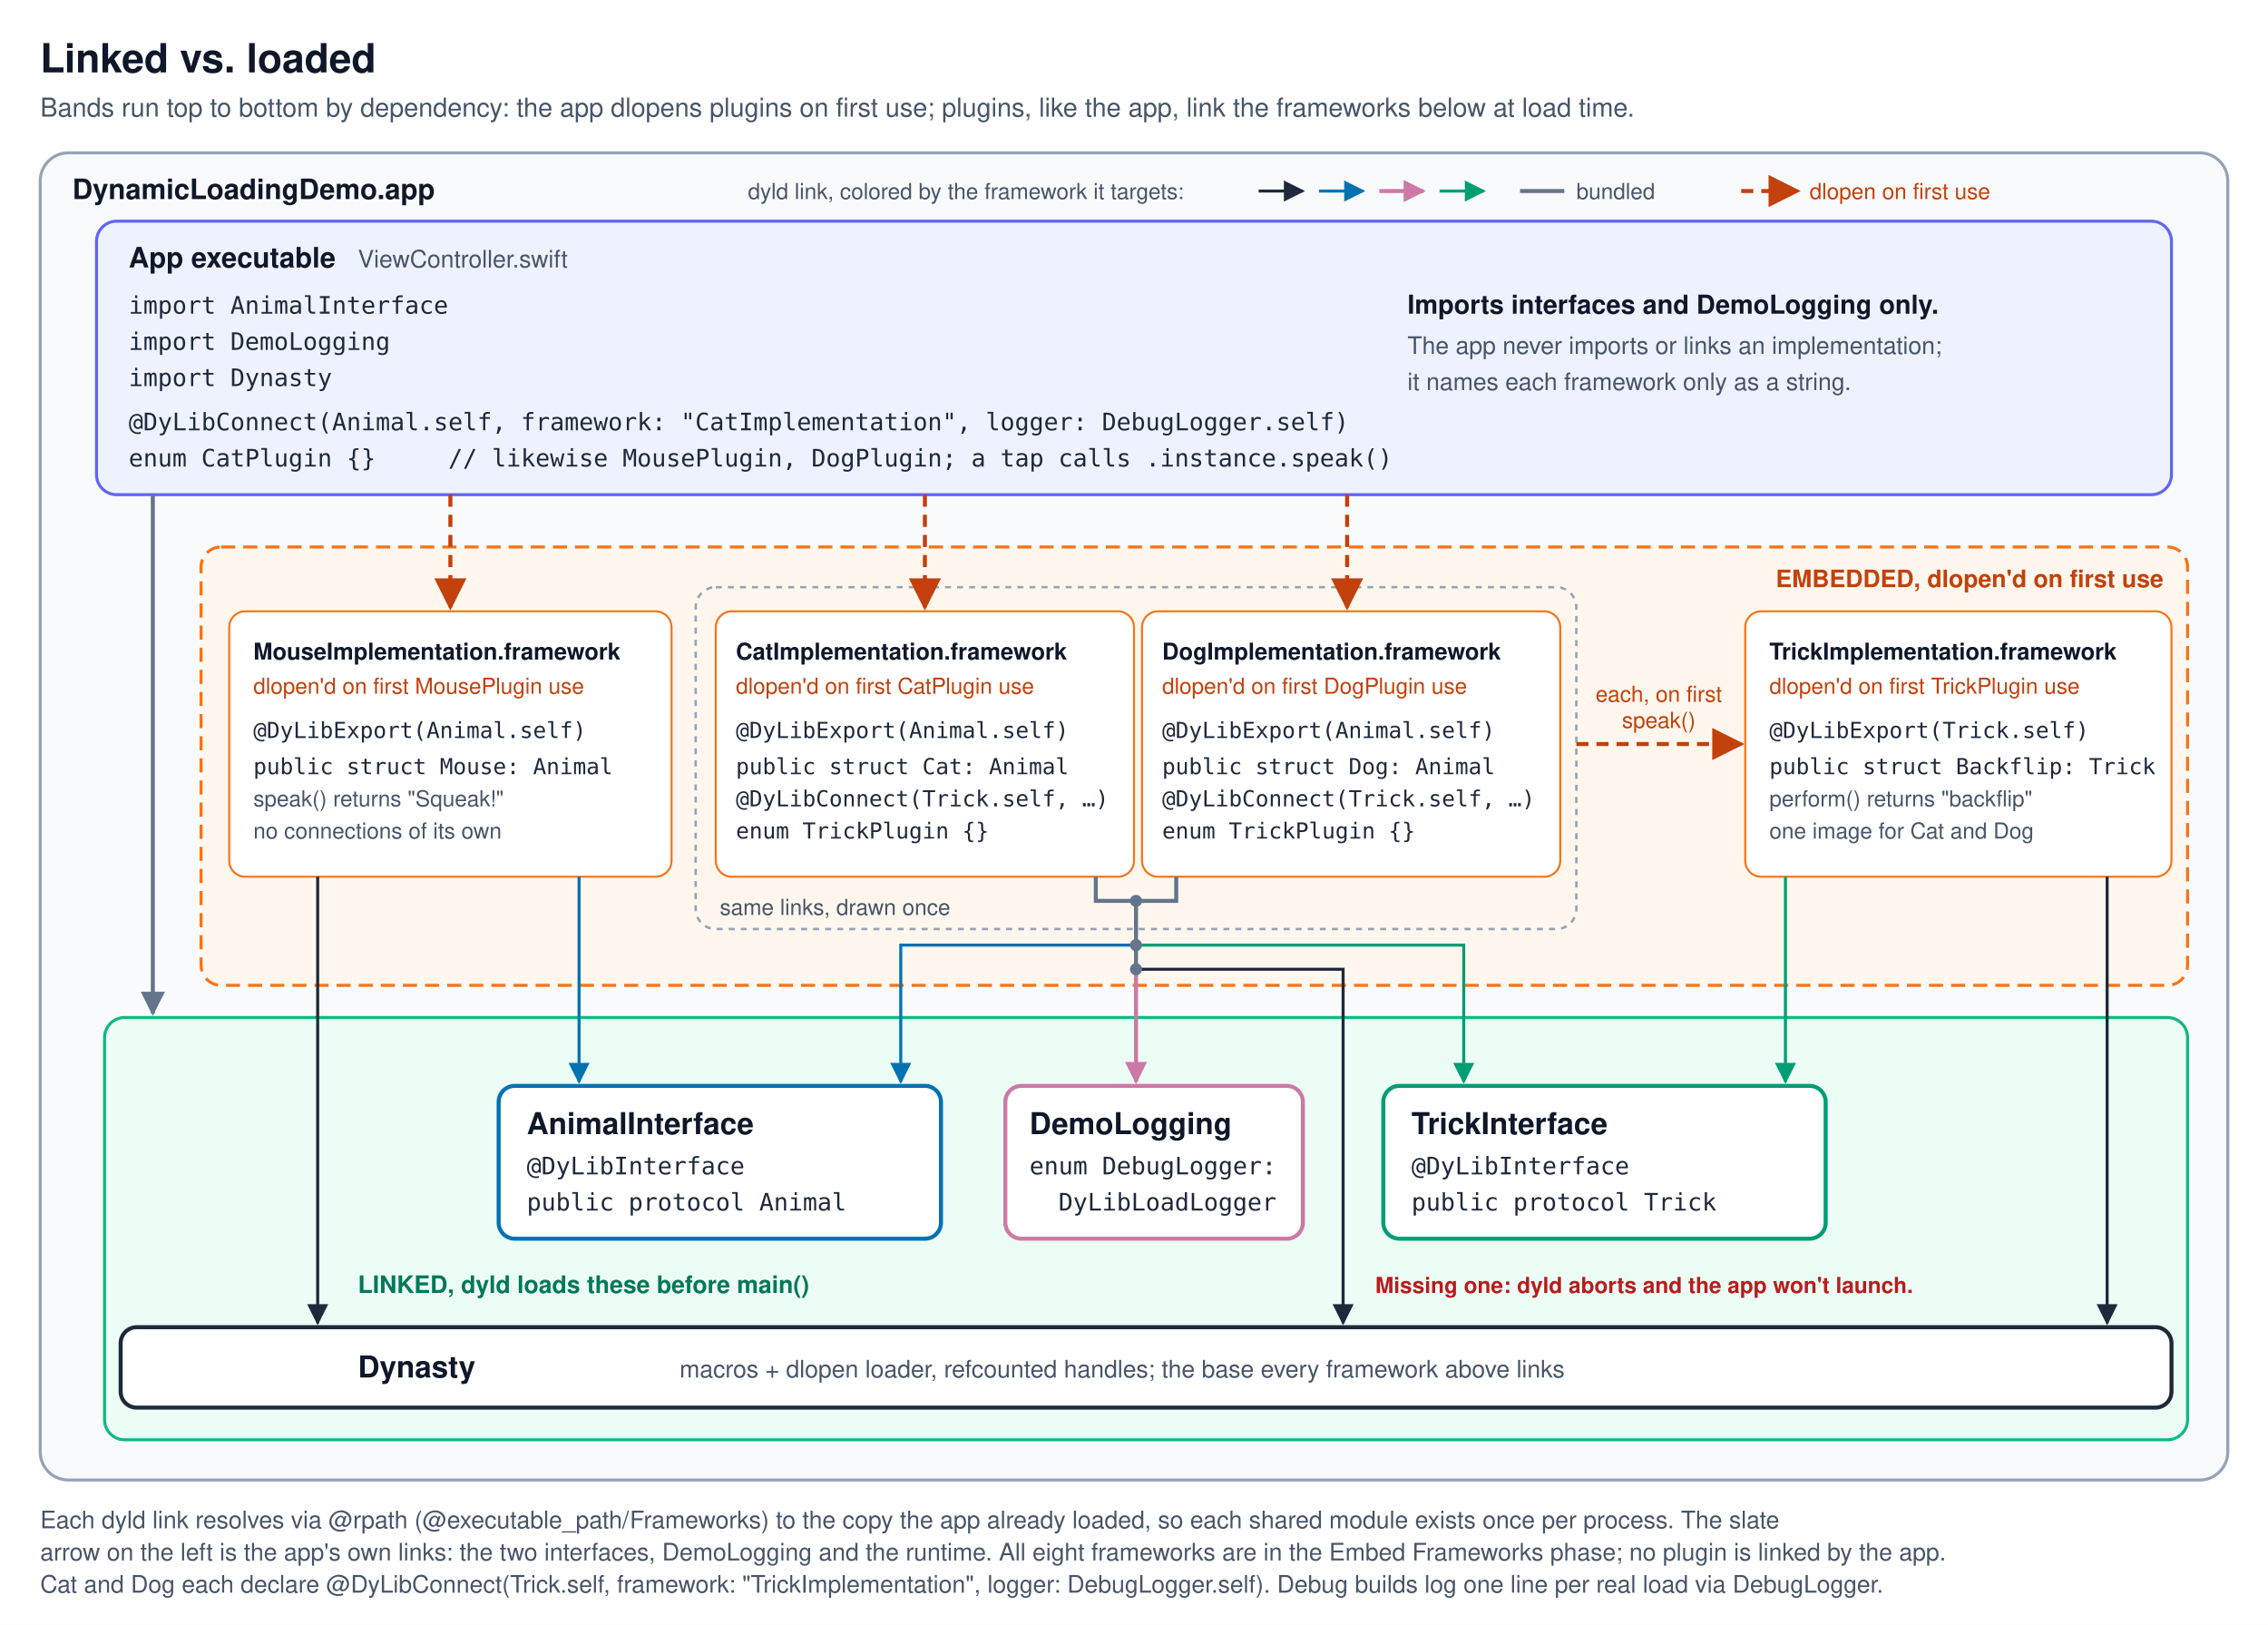
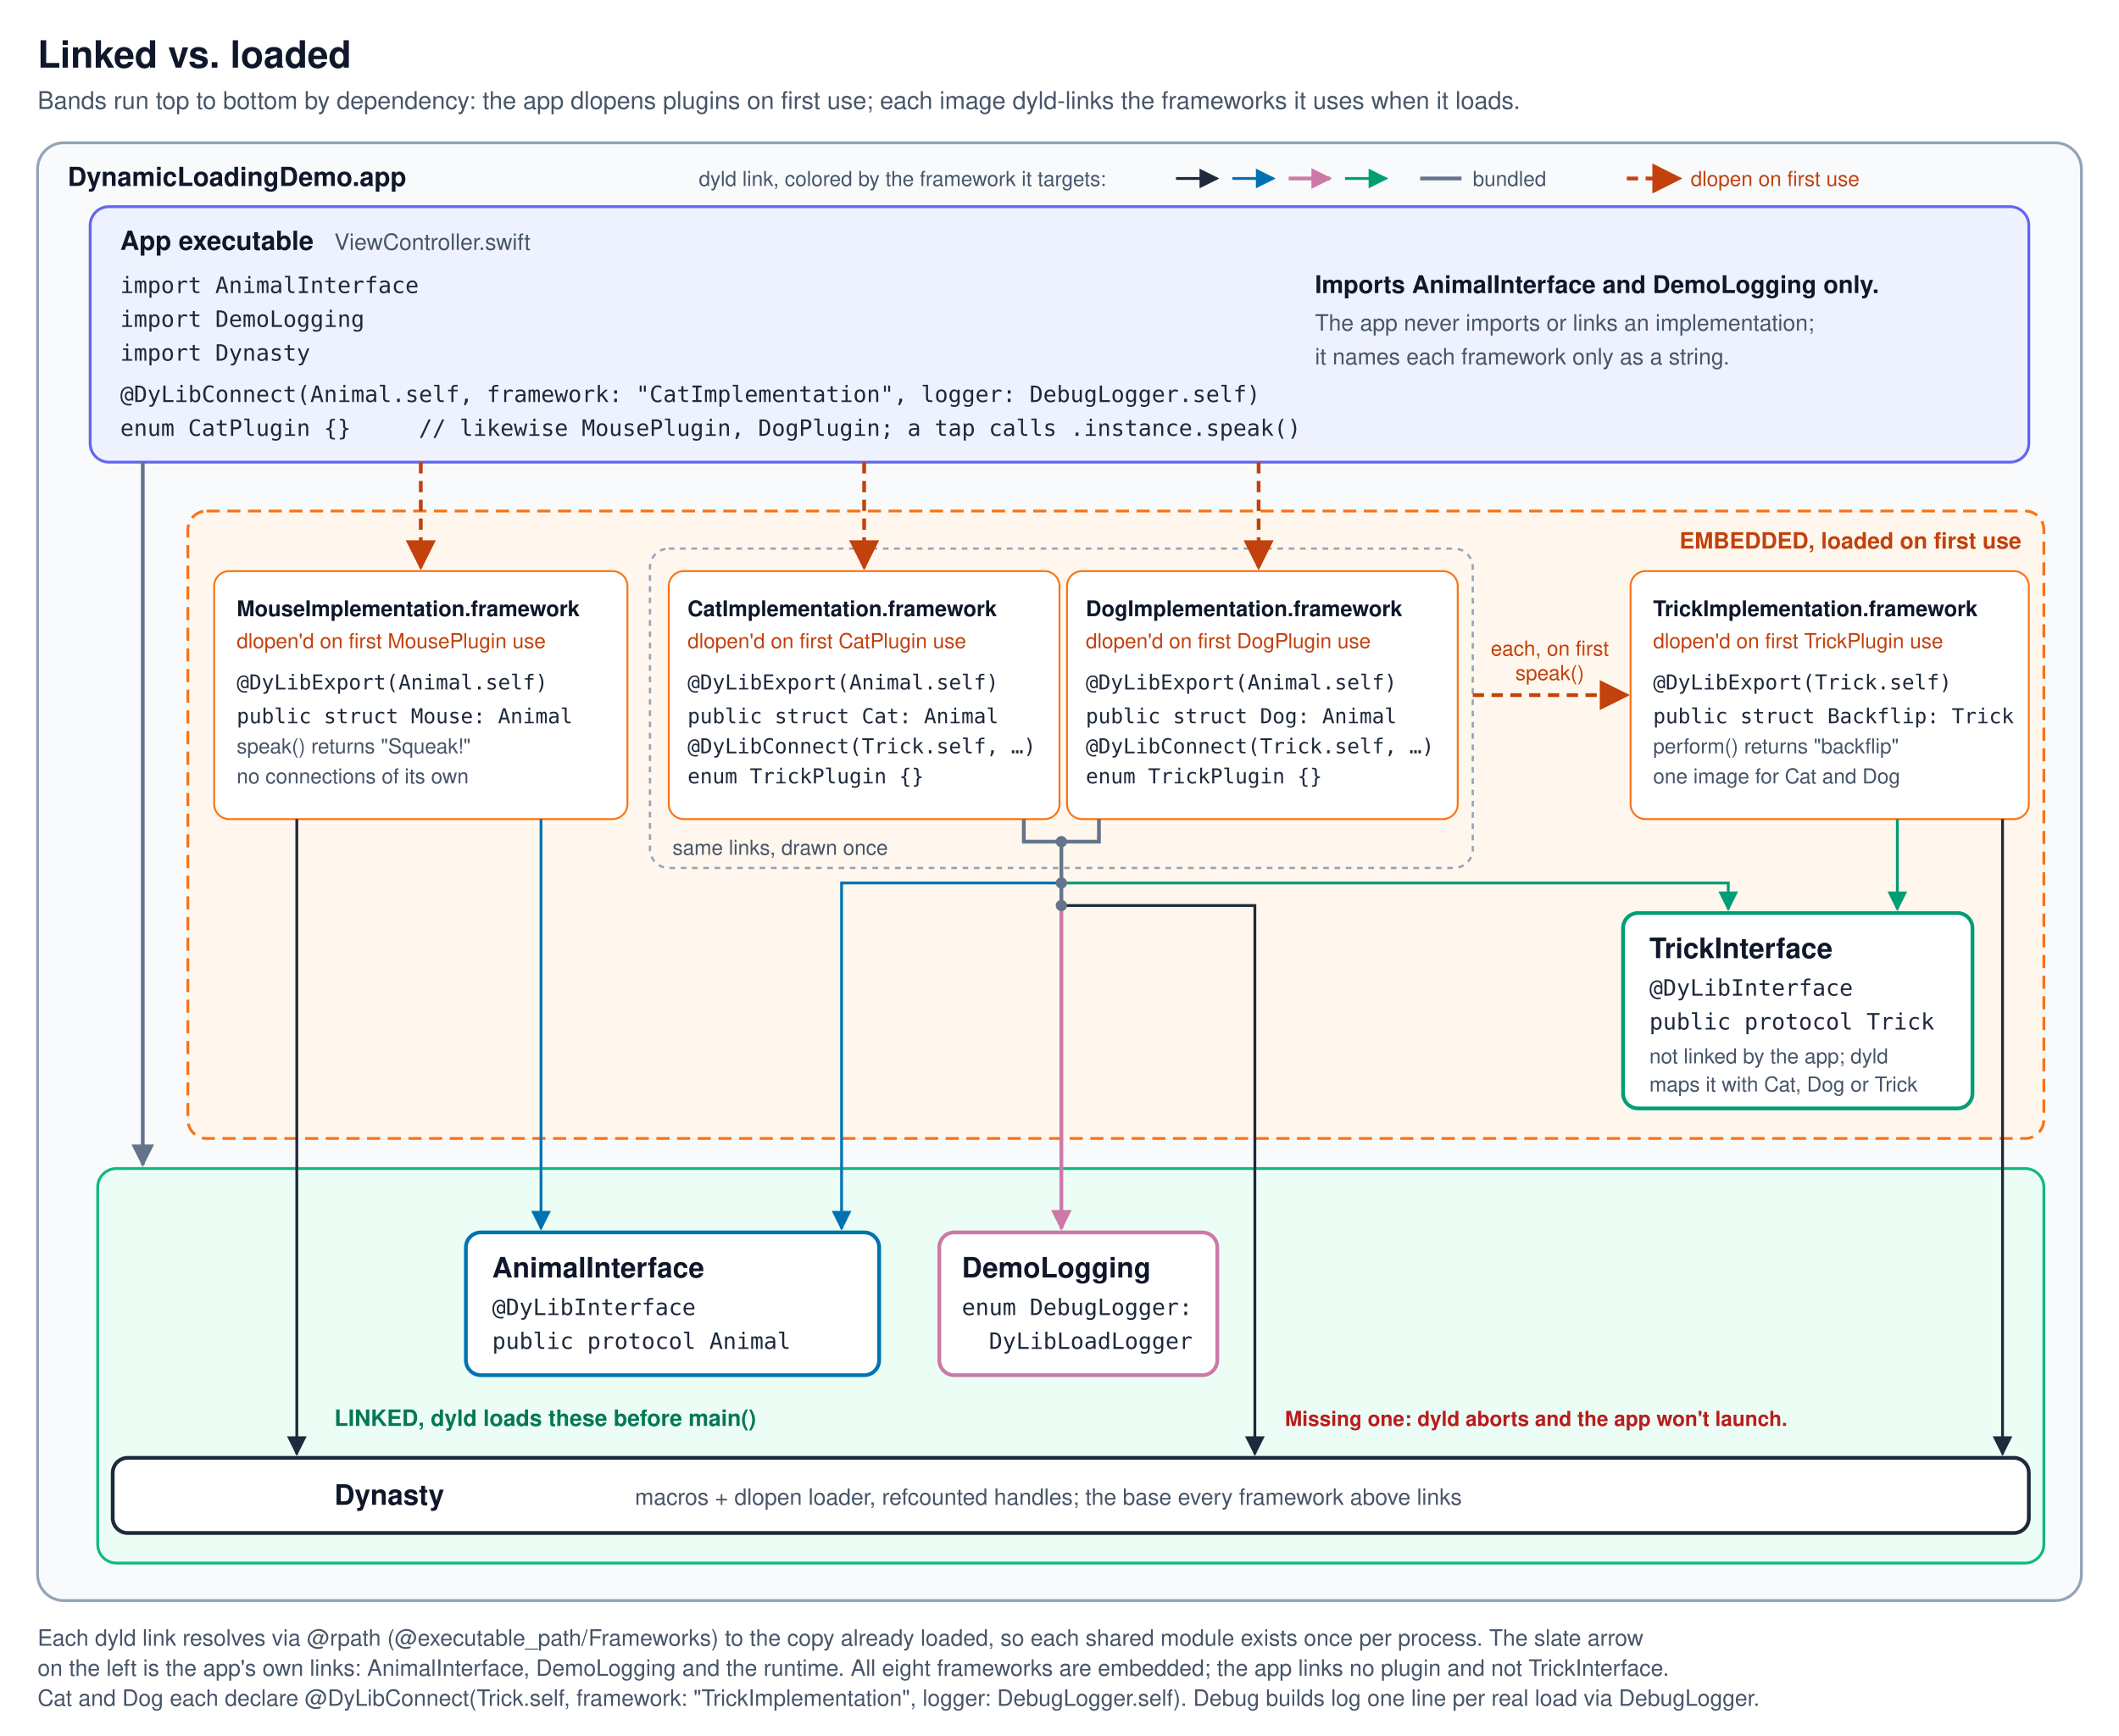
- <svg xmlns="http://www.w3.org/2000/svg" xml:space="preserve" width="1128" height="808" viewBox="0 0 1128 808" font-family="-apple-system, system-ui, 'Segoe UI', Helvetica, Arial, sans-serif">
+ <svg xmlns="http://www.w3.org/2000/svg" xml:space="preserve" width="1128" height="924" viewBox="0 0 1128 924" font-family="-apple-system, system-ui, 'Segoe UI', Helvetica, Arial, sans-serif">
  <defs>
    <marker id="arrDash" viewBox="0 0 10 10" refX="9" refY="5" markerWidth="8" markerHeight="8" orient="auto-start-reverse">
      <path d="M0,0 L10,5 L0,10 z" fill="#c2410c" />
    </marker>
    <marker id="arr-rt" viewBox="0 0 10 10" refX="9" refY="5" markerWidth="7" markerHeight="7" orient="auto-start-reverse">
      <path d="M0,0 L10,5 L0,10 z" fill="#1e293b" />
    </marker>
    <marker id="arr-an" viewBox="0 0 10 10" refX="9" refY="5" markerWidth="7" markerHeight="7" orient="auto-start-reverse">
      <path d="M0,0 L10,5 L0,10 z" fill="#0072b2" />
    </marker>
    <marker id="arr-dl" viewBox="0 0 10 10" refX="9" refY="5" markerWidth="5.5" markerHeight="5.5" orient="auto-start-reverse">
      <path d="M0,0 L10,5 L0,10 z" fill="#cc79a7" />
    </marker>
    <marker id="arr-tr" viewBox="0 0 10 10" refX="9" refY="5" markerWidth="7" markerHeight="7" orient="auto-start-reverse">
      <path d="M0,0 L10,5 L0,10 z" fill="#009e73" />
    </marker>
    <marker id="arr-app" viewBox="0 0 10 10" refX="9" refY="5" markerWidth="6" markerHeight="6" orient="auto-start-reverse">
      <path d="M0,0 L10,5 L0,10 z" fill="#64748b" />
    </marker>
  </defs>
  <style>
    .t { fill: #0f172a; }
    .muted { fill: #475569; }
    .code { font-family: ui-monospace, SFMono-Regular, Menlo, Consolas, monospace; font-size: 12px; fill: #1e293b; white-space: pre; }
    .code-sm { font-family: ui-monospace, SFMono-Regular, Menlo, Consolas, monospace; font-size: 11px; fill: #1e293b; white-space: pre; }
    .h { font-weight: 700; }
  </style>
-   <rect x="0" y="0" width="1128" height="808" fill="#ffffff" />
+   <rect x="0" y="0" width="1128" height="924" fill="#ffffff" />
  <text x="20" y="36" class="t h" font-size="20">Linked vs. loaded</text>
-   <text x="20" y="58" class="muted" font-size="13">Bands run top to bottom by dependency: the app dlopens plugins on first use; plugins, like the app, link the frameworks below at load time.</text>
-   <rect x="20" y="76" width="1088" height="660" rx="14" fill="#f8fafc" stroke="#94a3b8" stroke-width="1.5" />
+   <text x="20" y="58" class="muted" font-size="13">Bands run top to bottom by dependency: the app dlopens plugins on first use; each image dyld-links the frameworks it uses when it loads.</text>
+   <rect x="20" y="76" width="1088" height="776" rx="14" fill="#f8fafc" stroke="#94a3b8" stroke-width="1.5" />
  <text x="36" y="99" class="t h" font-size="14">DynamicLoadingDemo.app</text>
  <text x="372" y="99" class="muted" font-size="11">dyld link, colored by the framework it targets:</text>
  <line x1="626" y1="95" x2="648" y2="95" stroke="#1e293b" stroke-width="1.5" marker-end="url(#arr-rt)" />
  <line x1="656" y1="95" x2="678" y2="95" stroke="#0072b2" stroke-width="1.5" marker-end="url(#arr-an)" />
  <line x1="686" y1="95" x2="708" y2="95" stroke="#cc79a7" stroke-width="2" marker-end="url(#arr-dl)" />
  <line x1="716" y1="95" x2="738" y2="95" stroke="#009e73" stroke-width="1.5" marker-end="url(#arr-tr)" />
  <line x1="756" y1="95" x2="778" y2="95" stroke="#64748b" stroke-width="2" />
  <text x="784" y="99" class="muted" font-size="11">bundled</text>
  <line x1="866" y1="95" x2="894" y2="95" stroke="#c2410c" stroke-width="2" stroke-dasharray="6 4" marker-end="url(#arrDash)" />
  <text x="900" y="99" fill="#c2410c" font-size="11">dlopen on first use</text>
  <rect x="48" y="110" width="1032" height="136" rx="10" fill="#eef2ff" stroke="#6366f1" stroke-width="1.5" />
  <text x="64" y="133" class="t h" font-size="14">App executable</text>
  <text x="178" y="133" class="muted" font-size="12">ViewController.swift</text>
  <text x="64" y="156" class="code">import AnimalInterface</text>
  <text x="64" y="174" class="code">import DemoLogging</text>
  <text x="64" y="192" class="code">import Dynasty</text>
  <text x="64" y="214" class="code">@DyLibConnect(Animal.self, framework: "CatImplementation", logger: DebugLogger.self)</text>
  <text x="64" y="232" class="code">enum CatPlugin {}     // likewise MousePlugin, DogPlugin; a tap calls .instance.speak()</text>
-   <text x="700" y="156" class="t h" font-size="13">Imports interfaces and DemoLogging only.</text>
+   <text x="700" y="156" class="t h" font-size="13">Imports AnimalInterface and DemoLogging only.</text>
  <text x="700" y="176" class="muted" font-size="12">The app never imports or links an implementation;</text>
  <text x="700" y="194" class="muted" font-size="12">it names each framework only as a string.</text>
-   <rect x="100" y="272" width="988" height="218" rx="10" fill="#fff7ed" stroke="#f97316" stroke-width="1.5" stroke-dasharray="7 4" />
-   <text x="1076" y="292" fill="#c2410c" class="h" font-size="12" text-anchor="end">EMBEDDED, dlopen'd on first use</text>
+   <rect x="100" y="272" width="988" height="334" rx="10" fill="#fff7ed" stroke="#f97316" stroke-width="1.5" stroke-dasharray="7 4" />
+   <text x="1076" y="292" fill="#c2410c" class="h" font-size="12" text-anchor="end">EMBEDDED, loaded on first use</text>
  <rect x="346" y="292" width="438" height="170" rx="10" fill="none" stroke="#94a3b8" stroke-width="1.2" stroke-dasharray="3 3" />
  <text x="358" y="455" class="muted" font-size="11">same links, drawn once</text>
  <rect x="114" y="304" width="220" height="132" rx="8" fill="#ffffff" stroke="#f97316" />
  <text x="126" y="328" class="t h" font-size="11.5">MouseImplementation.framework</text>
  <text x="126" y="345" fill="#c2410c" font-size="11">dlopen'd on first MousePlugin use</text>
  <text x="126" y="367" class="code-sm">@DyLibExport(Animal.self)</text>
  <text x="126" y="385" class="code-sm">public struct Mouse: Animal</text>
  <text x="126" y="401" class="muted" font-size="11">speak() returns "Squeak!"</text>
  <text x="126" y="417" class="muted" font-size="11">no connections of its own</text>
  <rect x="356" y="304" width="208" height="132" rx="8" fill="#ffffff" stroke="#f97316" />
  <text x="366" y="328" class="t h" font-size="11.5">CatImplementation.framework</text>
  <text x="366" y="345" fill="#c2410c" font-size="11">dlopen'd on first CatPlugin use</text>
  <text x="366" y="367" class="code-sm">@DyLibExport(Animal.self)</text>
  <text x="366" y="385" class="code-sm">public struct Cat: Animal</text>
  <text x="366" y="401" class="code-sm">@DyLibConnect(Trick.self, …)</text>
  <text x="366" y="417" class="code-sm">enum TrickPlugin {}</text>
  <rect x="568" y="304" width="208" height="132" rx="8" fill="#ffffff" stroke="#f97316" />
  <text x="578" y="328" class="t h" font-size="11.5">DogImplementation.framework</text>
  <text x="578" y="345" fill="#c2410c" font-size="11">dlopen'd on first DogPlugin use</text>
  <text x="578" y="367" class="code-sm">@DyLibExport(Animal.self)</text>
  <text x="578" y="385" class="code-sm">public struct Dog: Animal</text>
  <text x="578" y="401" class="code-sm">@DyLibConnect(Trick.self, …)</text>
  <text x="578" y="417" class="code-sm">enum TrickPlugin {}</text>
  <rect x="868" y="304" width="212" height="132" rx="8" fill="#ffffff" stroke="#f97316" />
  <text x="880" y="328" class="t h" font-size="11.5">TrickImplementation.framework</text>
  <text x="880" y="345" fill="#c2410c" font-size="11">dlopen'd on first TrickPlugin use</text>
  <text x="880" y="367" class="code-sm">@DyLibExport(Trick.self)</text>
  <text x="880" y="385" class="code-sm">public struct Backflip: Trick</text>
  <text x="880" y="401" class="muted" font-size="11">perform() returns "backflip"</text>
  <text x="880" y="417" class="muted" font-size="11">one image for Cat and Dog</text>
  <path d="M224,246 L224,302" fill="none" stroke="#c2410c" stroke-width="2" stroke-dasharray="6 4" marker-end="url(#arrDash)" />
  <path d="M460,246 L460,302" fill="none" stroke="#c2410c" stroke-width="2" stroke-dasharray="6 4" marker-end="url(#arrDash)" />
  <path d="M670,246 L670,302" fill="none" stroke="#c2410c" stroke-width="2" stroke-dasharray="6 4" marker-end="url(#arrDash)" />
  <path d="M784,370 L866,370" fill="none" stroke="#c2410c" stroke-width="2" stroke-dasharray="6 4" marker-end="url(#arrDash)" />
  <text x="825" y="349" fill="#c2410c" font-size="11" text-anchor="middle">each, on first</text>
  <text x="825" y="362" fill="#c2410c" font-size="11" text-anchor="middle">speak()</text>
-   <rect x="52" y="506" width="1036" height="210" rx="10" fill="#ecfdf5" stroke="#10b981" stroke-width="1.5" />
-   <rect x="248" y="540" width="220" height="76" rx="8" fill="#ffffff" stroke="#0072b2" stroke-width="2" />
-   <text x="262" y="564" class="t h" font-size="15">AnimalInterface</text>
-   <text x="262" y="584" class="code">@DyLibInterface</text>
-   <text x="262" y="602" class="code">public protocol Animal</text>
-   <rect x="500" y="540" width="148" height="76" rx="8" fill="#ffffff" stroke="#cc79a7" stroke-width="2" />
-   <text x="512" y="564" class="t h" font-size="15">DemoLogging</text>
-   <text x="512" y="584" class="code">enum DebugLogger:</text>
-   <text x="512" y="602" class="code">  DyLibLoadLogger</text>
-   <rect x="688" y="540" width="220" height="76" rx="8" fill="#ffffff" stroke="#009e73" stroke-width="2" />
-   <text x="702" y="564" class="t h" font-size="15">TrickInterface</text>
-   <text x="702" y="584" class="code">@DyLibInterface</text>
-   <text x="702" y="602" class="code">public protocol Trick</text>
-   <text x="178" y="643" fill="#047857" class="h" font-size="12">LINKED, dyld loads these before main()</text>
-   <text x="684" y="643" fill="#b91c1c" class="h" font-size="11">Missing one: dyld aborts and the app won't launch.</text>
-   <rect x="60" y="660" width="1020" height="40" rx="8" fill="#ffffff" stroke="#1e293b" stroke-width="2" />
-   <text x="178" y="685" class="t h" font-size="15">Dynasty</text>
-   <text x="338" y="685" class="muted" font-size="12">macros + dlopen loader, refcounted handles; the base every framework above links</text>
-   <path d="M158,436 L158,658" fill="none" stroke="#1e293b" stroke-width="1.5" marker-end="url(#arr-rt)" />
-   <path d="M288,436 L288,538" fill="none" stroke="#0072b2" stroke-width="1.5" marker-end="url(#arr-an)" />
+   <rect x="864" y="486" width="186" height="104" rx="8" fill="#ffffff" stroke="#009e73" stroke-width="2" />
+   <text x="878" y="510" class="t h" font-size="15">TrickInterface</text>
+   <text x="878" y="530" class="code">@DyLibInterface</text>
+   <text x="878" y="548" class="code">public protocol Trick</text>
+   <text x="878" y="566" class="muted" font-size="11">not linked by the app; dyld</text>
+   <text x="878" y="581" class="muted" font-size="11">maps it with Cat, Dog or Trick</text>
+   <rect x="52" y="622" width="1036" height="210" rx="10" fill="#ecfdf5" stroke="#10b981" stroke-width="1.5" />
+   <rect x="248" y="656" width="220" height="76" rx="8" fill="#ffffff" stroke="#0072b2" stroke-width="2" />
+   <text x="262" y="680" class="t h" font-size="15">AnimalInterface</text>
+   <text x="262" y="700" class="code">@DyLibInterface</text>
+   <text x="262" y="718" class="code">public protocol Animal</text>
+   <rect x="500" y="656" width="148" height="76" rx="8" fill="#ffffff" stroke="#cc79a7" stroke-width="2" />
+   <text x="512" y="680" class="t h" font-size="15">DemoLogging</text>
+   <text x="512" y="700" class="code">enum DebugLogger:</text>
+   <text x="512" y="718" class="code">  DyLibLoadLogger</text>
+   <text x="178" y="759" fill="#047857" class="h" font-size="12">LINKED, dyld loads these before main()</text>
+   <text x="684" y="759" fill="#b91c1c" class="h" font-size="11">Missing one: dyld aborts and the app won't launch.</text>
+   <rect x="60" y="776" width="1020" height="40" rx="8" fill="#ffffff" stroke="#1e293b" stroke-width="2" />
+   <text x="178" y="801" class="t h" font-size="15">Dynasty</text>
+   <text x="338" y="801" class="muted" font-size="12">macros + dlopen loader, refcounted handles; the base every framework above links</text>
+   <path d="M158,436 L158,774" fill="none" stroke="#1e293b" stroke-width="1.5" marker-end="url(#arr-rt)" />
+   <path d="M288,436 L288,654" fill="none" stroke="#0072b2" stroke-width="1.5" marker-end="url(#arr-an)" />
  <path d="M545,436 L545,448 L565,448" fill="none" stroke="#64748b" stroke-width="2" />
  <path d="M585,436 L585,448 L565,448" fill="none" stroke="#64748b" stroke-width="2" />
  <path d="M565,448 L565,482" fill="none" stroke="#64748b" stroke-width="2" />
-   <path d="M565,470 L448,470 L448,538" fill="none" stroke="#0072b2" stroke-width="1.5" marker-end="url(#arr-an)" />
-   <path d="M565,470 L728,470 L728,538" fill="none" stroke="#009e73" stroke-width="1.5" marker-end="url(#arr-tr)" />
-   <path d="M565,482 L668,482 L668,658" fill="none" stroke="#1e293b" stroke-width="1.5" marker-end="url(#arr-rt)" />
-   <path d="M565,482 L565,538" fill="none" stroke="#cc79a7" stroke-width="2" marker-end="url(#arr-dl)" />
+   <path d="M565,470 L448,470 L448,654" fill="none" stroke="#0072b2" stroke-width="1.5" marker-end="url(#arr-an)" />
+   <path d="M565,470 L920,470 L920,484" fill="none" stroke="#009e73" stroke-width="1.5" marker-end="url(#arr-tr)" />
+   <path d="M565,482 L668,482 L668,774" fill="none" stroke="#1e293b" stroke-width="1.5" marker-end="url(#arr-rt)" />
+   <path d="M565,482 L565,654" fill="none" stroke="#cc79a7" stroke-width="2" marker-end="url(#arr-dl)" />
  <circle cx="565" cy="448" r="3" fill="#64748b" />
  <circle cx="565" cy="470" r="3" fill="#64748b" />
  <circle cx="565" cy="482" r="3" fill="#64748b" />
-   <path d="M888,436 L888,538" fill="none" stroke="#009e73" stroke-width="1.5" marker-end="url(#arr-tr)" />
-   <path d="M1048,436 L1048,658" fill="none" stroke="#1e293b" stroke-width="1.5" marker-end="url(#arr-rt)" />
-   <path d="M76,246 L76,504" fill="none" stroke="#64748b" stroke-width="2" marker-end="url(#arr-app)" />
-   <text x="20" y="760" class="muted" font-size="12">Each dyld link resolves via @rpath (@executable_path/Frameworks) to the copy the app already loaded, so each shared module exists once per process. The slate</text>
-   <text x="20" y="776" class="muted" font-size="12">arrow on the left is the app's own links: the two interfaces, DemoLogging and the runtime. All eight frameworks are in the Embed Frameworks phase; no plugin is linked by the app.</text>
-   <text x="20" y="792" class="muted" font-size="12">Cat and Dog each declare @DyLibConnect(Trick.self, framework: "TrickImplementation", logger: DebugLogger.self). Debug builds log one line per real load via DebugLogger.</text>
+   <path d="M1010,436 L1010,484" fill="none" stroke="#009e73" stroke-width="1.5" marker-end="url(#arr-tr)" />
+   <path d="M1066,436 L1066,774" fill="none" stroke="#1e293b" stroke-width="1.5" marker-end="url(#arr-rt)" />
+   <path d="M76,246 L76,620" fill="none" stroke="#64748b" stroke-width="2" marker-end="url(#arr-app)" />
+   <text x="20" y="876" class="muted" font-size="12">Each dyld link resolves via @rpath (@executable_path/Frameworks) to the copy already loaded, so each shared module exists once per process. The slate arrow</text>
+   <text x="20" y="892" class="muted" font-size="12">on the left is the app's own links: AnimalInterface, DemoLogging and the runtime. All eight frameworks are embedded; the app links no plugin and not TrickInterface.</text>
+   <text x="20" y="908" class="muted" font-size="12">Cat and Dog each declare @DyLibConnect(Trick.self, framework: "TrickImplementation", logger: DebugLogger.self). Debug builds log one line per real load via DebugLogger.</text>
</svg>
